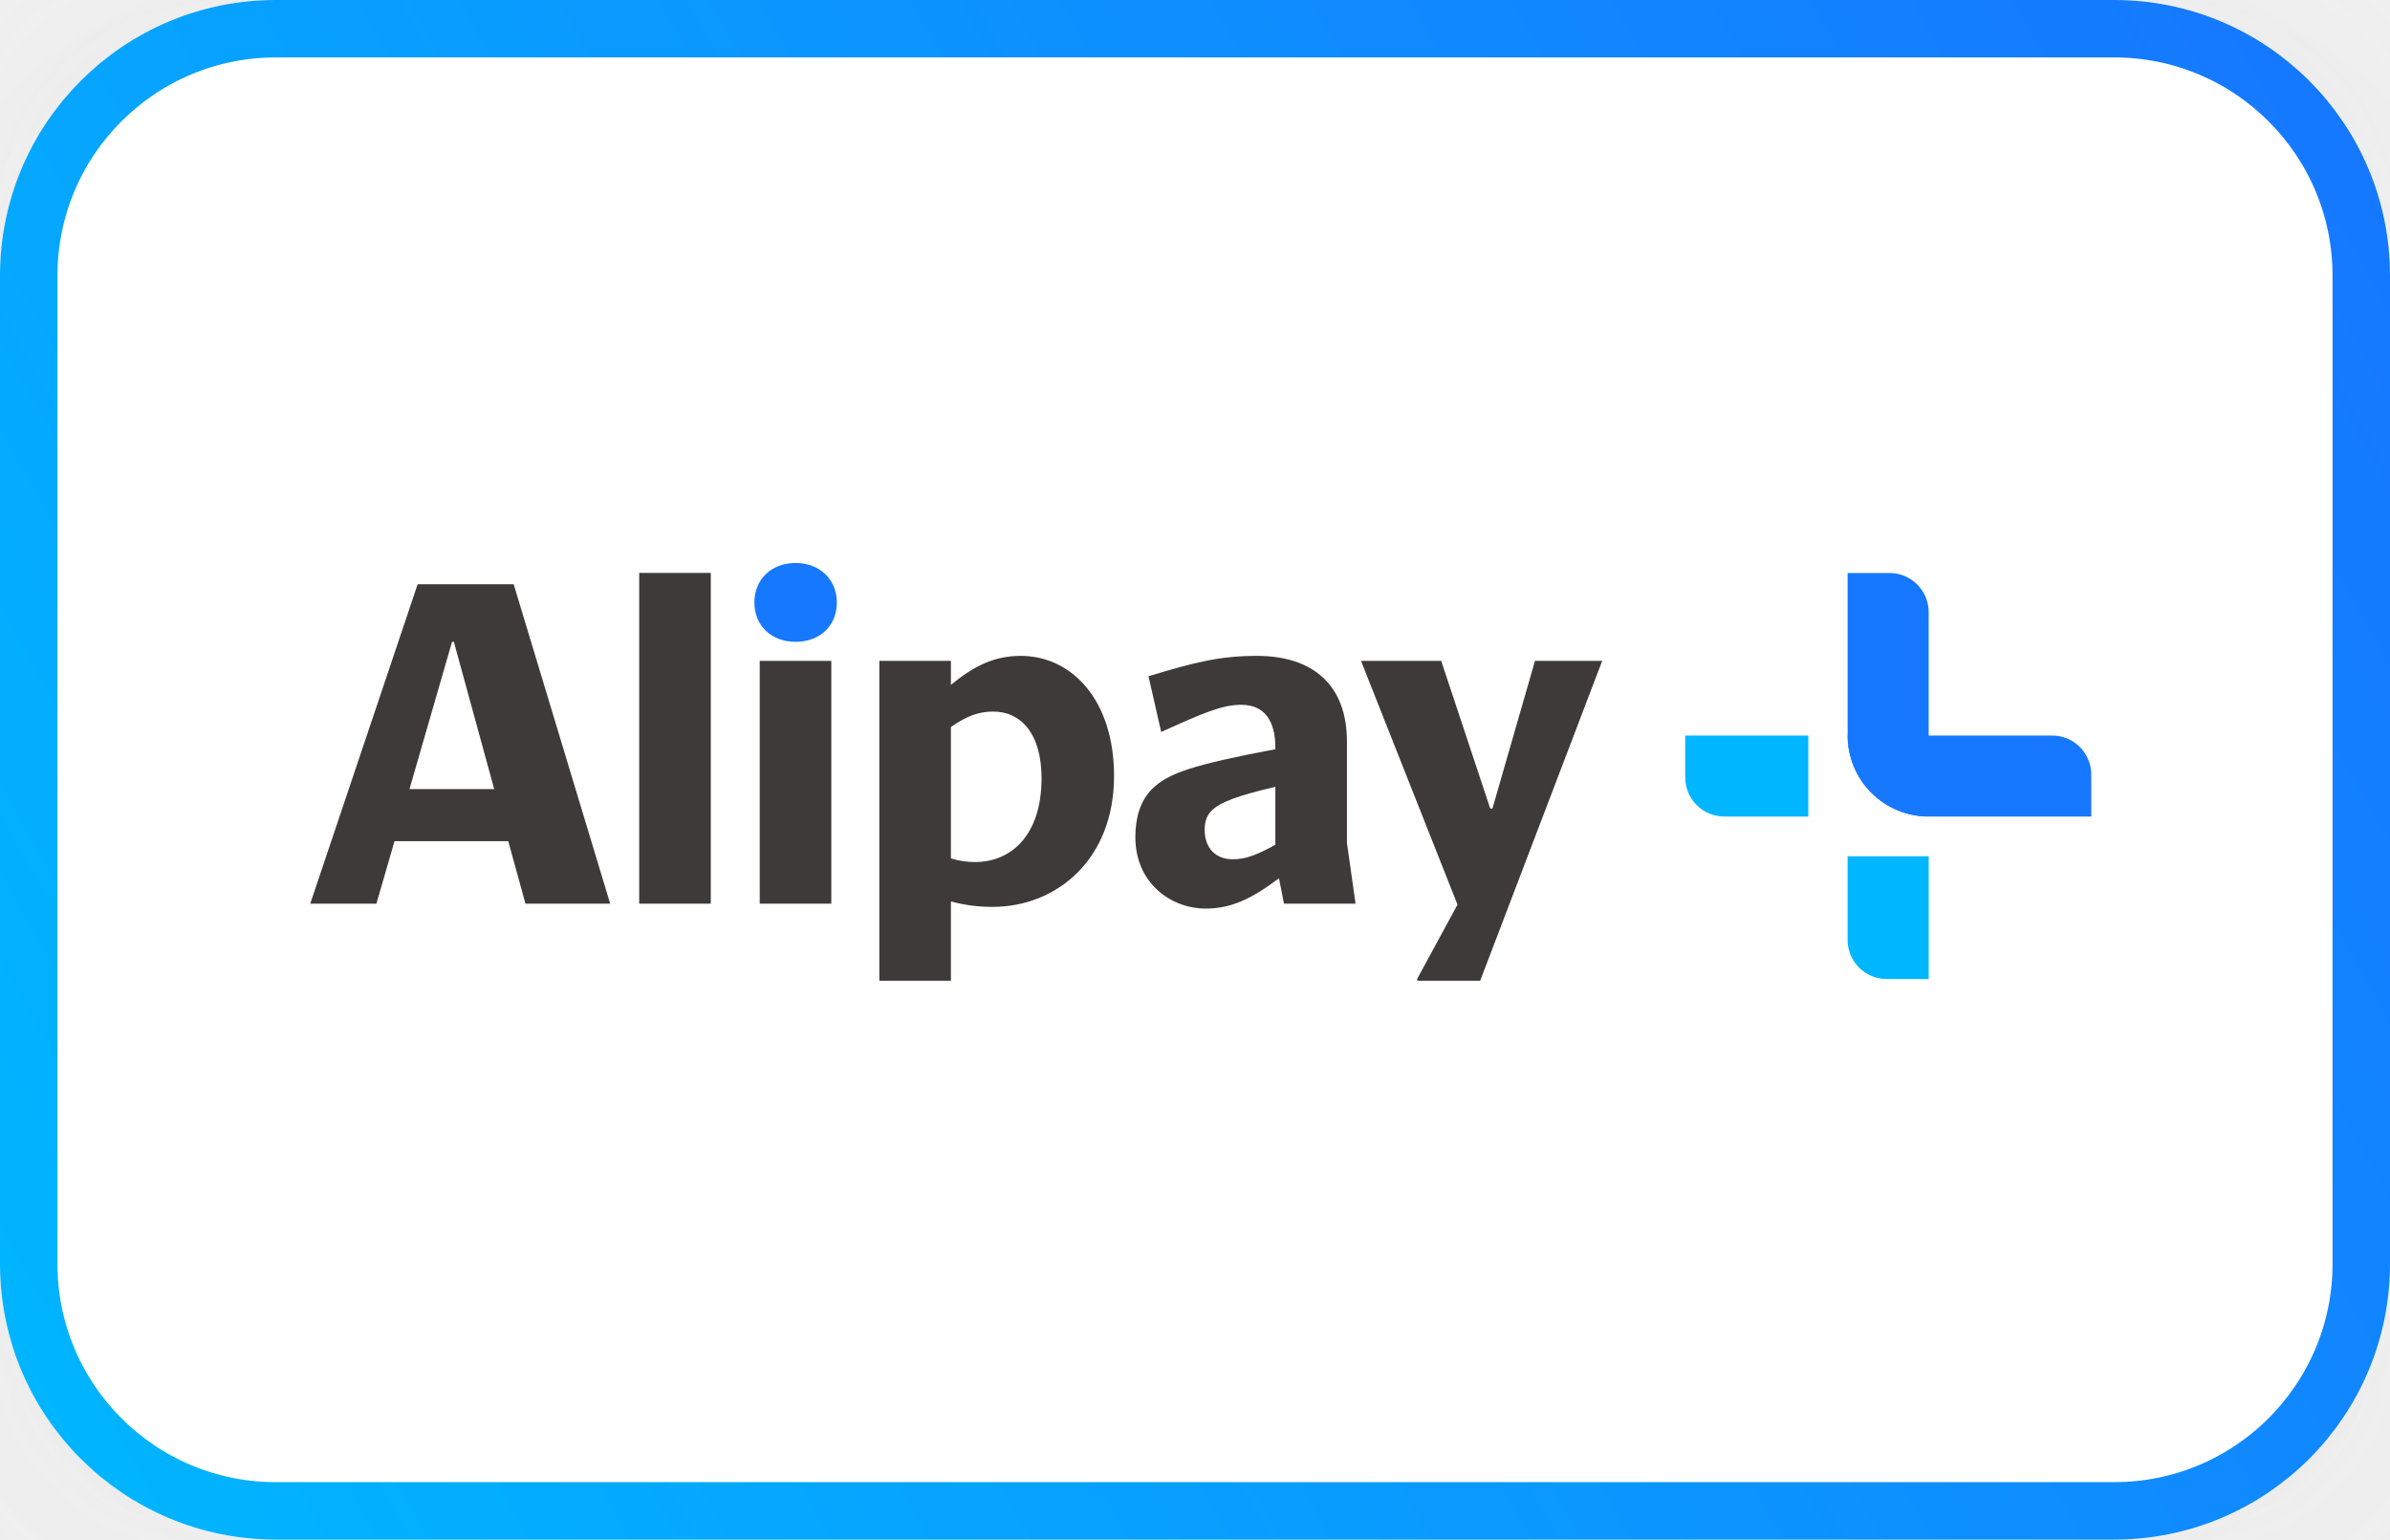
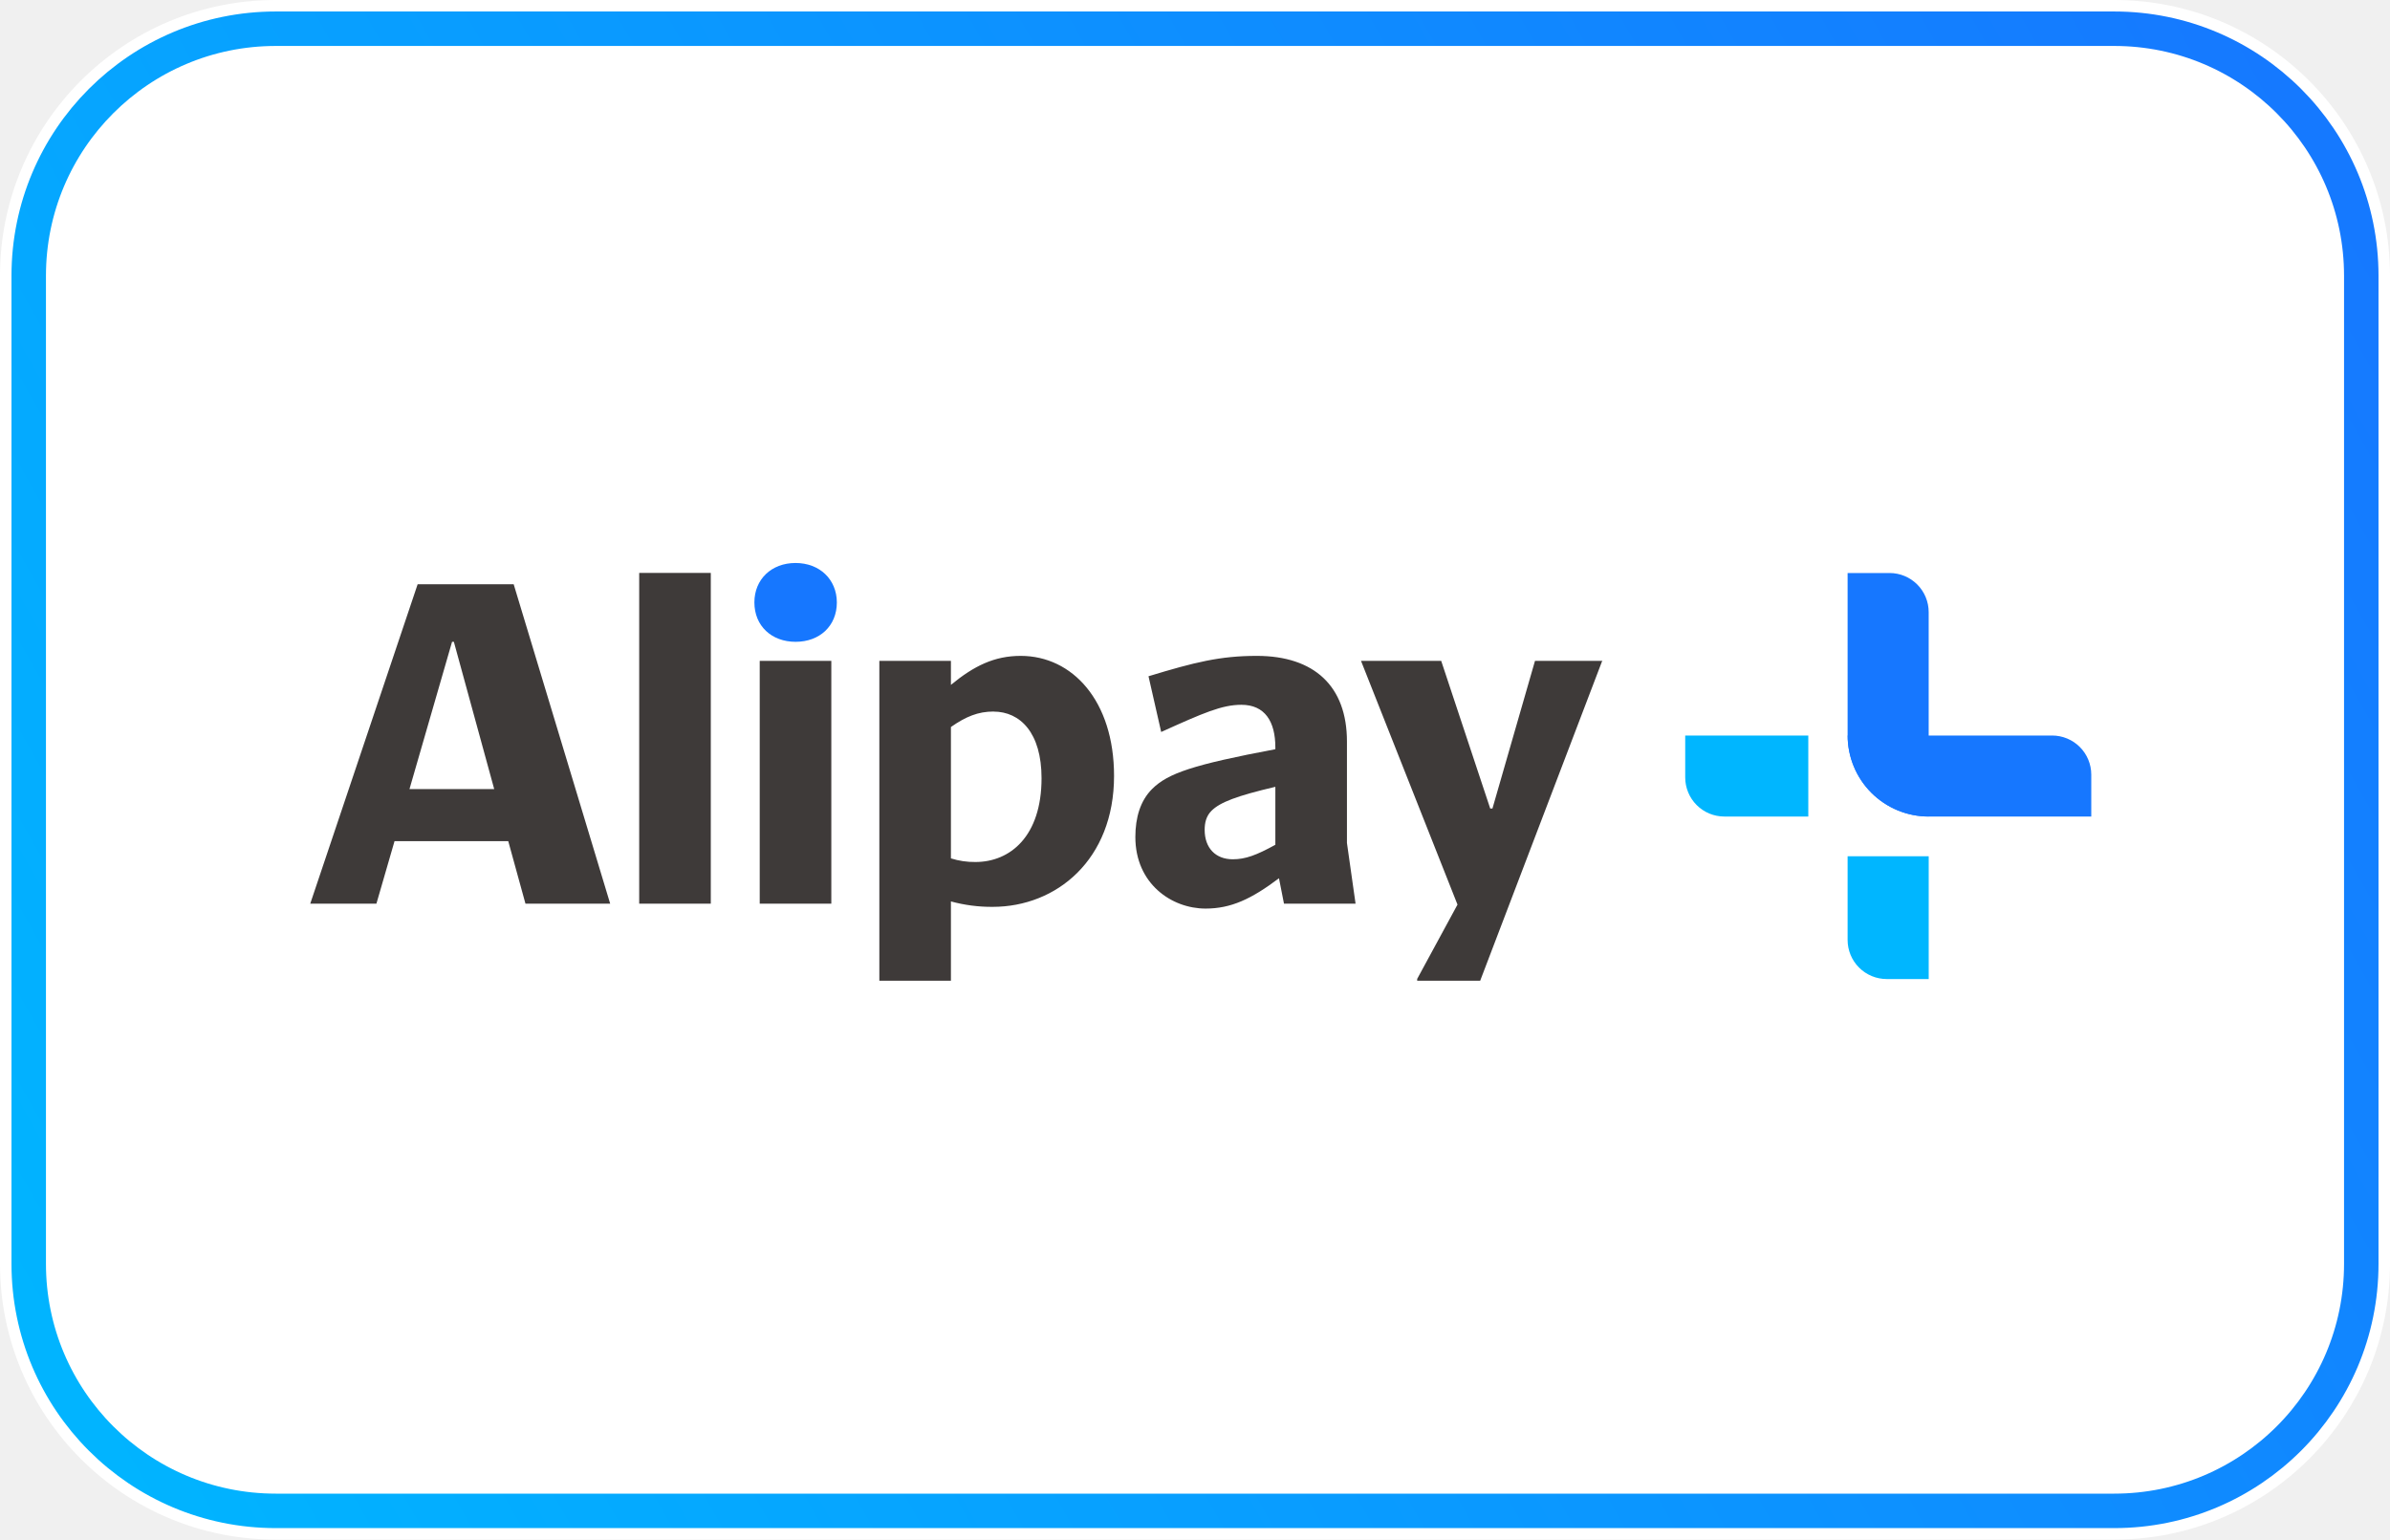
- <svg xmlns="http://www.w3.org/2000/svg" width="208" height="134" viewBox="40 20 208 134" fill="none">
-   <g filter="url(#filter0_dd_4303_2860)">
+ <svg xmlns="http://www.w3.org/2000/svg" width="208" height="134" viewBox="0 0 208 134" fill="none">
+   <g transform="translate(-40, -20)">
    <rect x="40" y="20" width="208" height="134" rx="24" fill="white" />
-     <rect x="42.5" y="22.5" width="203" height="129" rx="21.5" stroke="url(#paint0_linear_4303_2860)" stroke-width="5" />
+     <rect x="42.5" y="22.5" width="203" height="129" rx="21.5" stroke="url(#paint0_linear_4303_2860)" stroke-width="3" />
    <path d="M95.629 69.867V98.654H101.86V69.867H95.629ZM67 98.654H72.758L74.335 93.212H84.233L85.731 98.654H93.104L84.706 70.854H76.346L67 98.654ZM75.637 88.677L79.342 75.861H79.5L83.01 88.677H75.637ZM126.387 98.929C131.947 98.929 136.955 94.829 136.955 87.533C136.955 80.994 133.328 77.085 128.832 77.085C126.545 77.085 124.77 77.952 122.758 79.608V77.517H116.529V105.358H122.758V98.456C123.941 98.778 125.162 98.937 126.387 98.929ZM151.743 98.654H157.974L157.224 93.369V84.537C157.224 79.729 154.386 77.085 149.376 77.085C146.184 77.085 143.974 77.636 139.953 78.858L141.057 83.708C144.724 82.052 146.341 81.342 148.036 81.342C150.088 81.342 150.993 82.802 150.993 85.05V85.208C143.857 86.554 141.647 87.296 140.268 88.669C139.243 89.694 138.809 91.154 138.809 92.85C138.809 96.912 141.962 99.079 144.92 99.079C147.13 99.079 148.903 98.252 151.309 96.439L151.743 98.646V98.654ZM106.118 77.517V98.654H112.349V77.517H106.118ZM179.424 77.558L179.465 77.517H173.59L169.886 90.373H169.694L165.426 77.517H158.447L166.845 98.733L163.336 105.2V105.358H168.819L179.424 77.558ZM126.466 81.934C128.793 81.934 130.645 83.787 130.645 87.731C130.645 92.779 127.926 95.025 124.889 95.025C124.167 95.034 123.447 94.927 122.758 94.71V83.275C124.06 82.367 125.126 81.929 126.466 81.929V81.934ZM144.841 92.227C144.841 91.635 144.961 91.042 145.434 90.569C146.184 89.821 147.641 89.269 150.993 88.481V93.527C149.338 94.435 148.391 94.788 147.288 94.788C145.787 94.788 144.841 93.804 144.841 92.227Z" fill="#3E3A39" />
    <path d="M105.654 72.431C105.654 74.481 107.152 75.861 109.243 75.861C111.333 75.861 112.831 74.481 112.831 72.431C112.822 70.419 111.324 69 109.233 69C107.143 69 105.654 70.419 105.654 72.431Z" fill="#1677FF" />
    <path d="M222.002 91.067H207.854C205.984 91.067 204.191 90.325 202.868 89.002C201.546 87.68 200.803 85.887 200.803 84.017H218.596C219.043 84.017 219.486 84.105 219.899 84.276C220.312 84.446 220.687 84.697 221.003 85.013C221.32 85.329 221.571 85.704 221.742 86.117C221.913 86.53 222.002 86.972 222.002 87.419V91.067Z" fill="#1677FF" />
    <path d="M186.657 84.017H197.375V91.067H190.067C189.164 91.067 188.298 90.709 187.66 90.07C187.022 89.432 186.663 88.566 186.663 87.663V84.01L186.657 84.017Z" fill="#00B6FF" />
    <path d="M207.852 73.273V91.065C206.926 91.066 206.008 90.884 205.152 90.531C204.297 90.177 203.519 89.658 202.863 89.003C202.208 88.349 201.688 87.571 201.334 86.716C200.979 85.86 200.796 84.943 200.796 84.017V69.873H204.45C205.352 69.873 206.216 70.232 206.854 70.869C207.492 71.507 207.851 72.371 207.852 73.273Z" fill="#1677FF" />
    <path d="M207.854 94.525V105.212H204.2C203.297 105.212 202.431 104.853 201.793 104.215C201.154 103.576 200.796 102.711 200.796 101.808V94.525H207.854Z" fill="#00B6FF" />
  </g>
  <defs>
-     <filter id="filter0_dd_4303_2860" x="0" y="0" width="288" height="214" filterUnits="userSpaceOnUse" color-interpolation-filters="sRGB">
-       <feFlood flood-opacity="0" result="BackgroundImageFix" />
-       <feColorMatrix in="SourceAlpha" type="matrix" values="0 0 0 0 0 0 0 0 0 0 0 0 0 0 0 0 0 0 127 0" result="hardAlpha" />
-       <feOffset dy="2" />
-       <feGaussianBlur stdDeviation="10" />
-       <feColorMatrix type="matrix" values="0 0 0 0 0.718 0 0 0 0 0.718 0 0 0 0 0.718 0 0 0 0.08 0" />
-       <feBlend mode="normal" in2="BackgroundImageFix" result="effect1_dropShadow_4303_2860" />
-       <feColorMatrix in="SourceAlpha" type="matrix" values="0 0 0 0 0 0 0 0 0 0 0 0 0 0 0 0 0 0 127 0" result="hardAlpha" />
-       <feOffset dy="20" />
-       <feGaussianBlur stdDeviation="20" />
-       <feColorMatrix type="matrix" values="0 0 0 0 0.718 0 0 0 0 0.718 0 0 0 0 0.718 0 0 0 0.08 0" />
-       <feBlend mode="normal" in2="effect1_dropShadow_4303_2860" result="effect2_dropShadow_4303_2860" />
-       <feBlend mode="normal" in="SourceGraphic" in2="effect2_dropShadow_4303_2860" result="shape" />
-     </filter>
    <linearGradient id="paint0_linear_4303_2860" x1="40" y1="145.97" x2="248" y2="28.03" gradientUnits="userSpaceOnUse">
      <stop stop-color="#00B6FF" />
      <stop offset="1" stop-color="#1677FF" />
    </linearGradient>
  </defs>
</svg>
